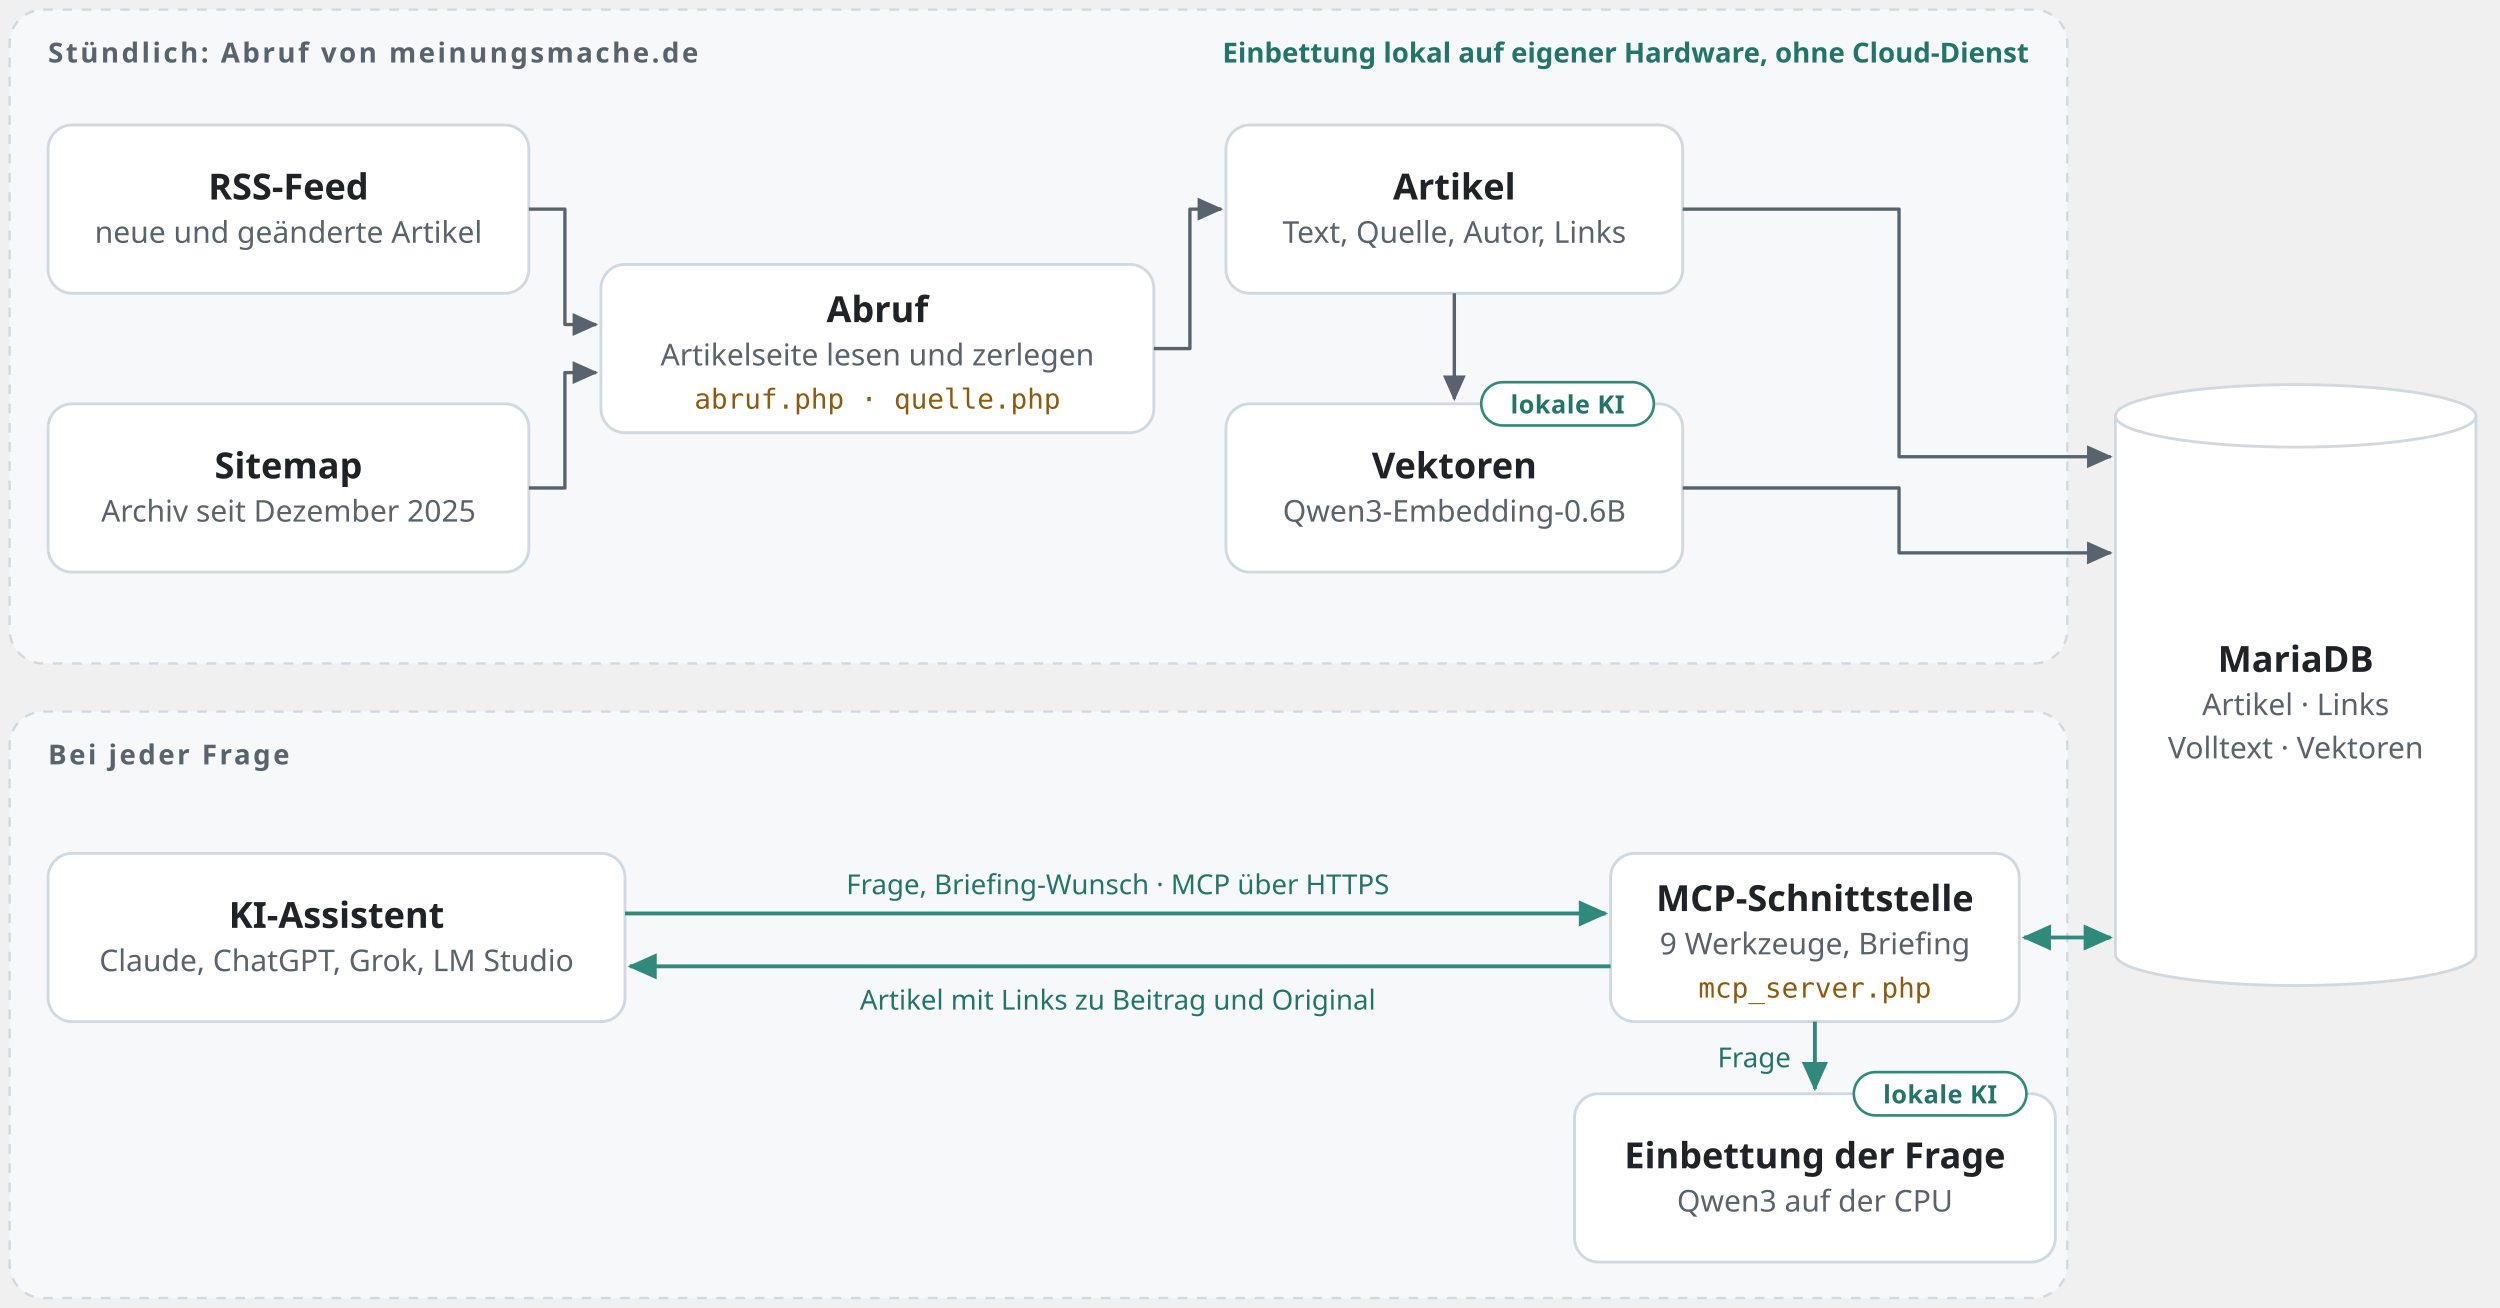
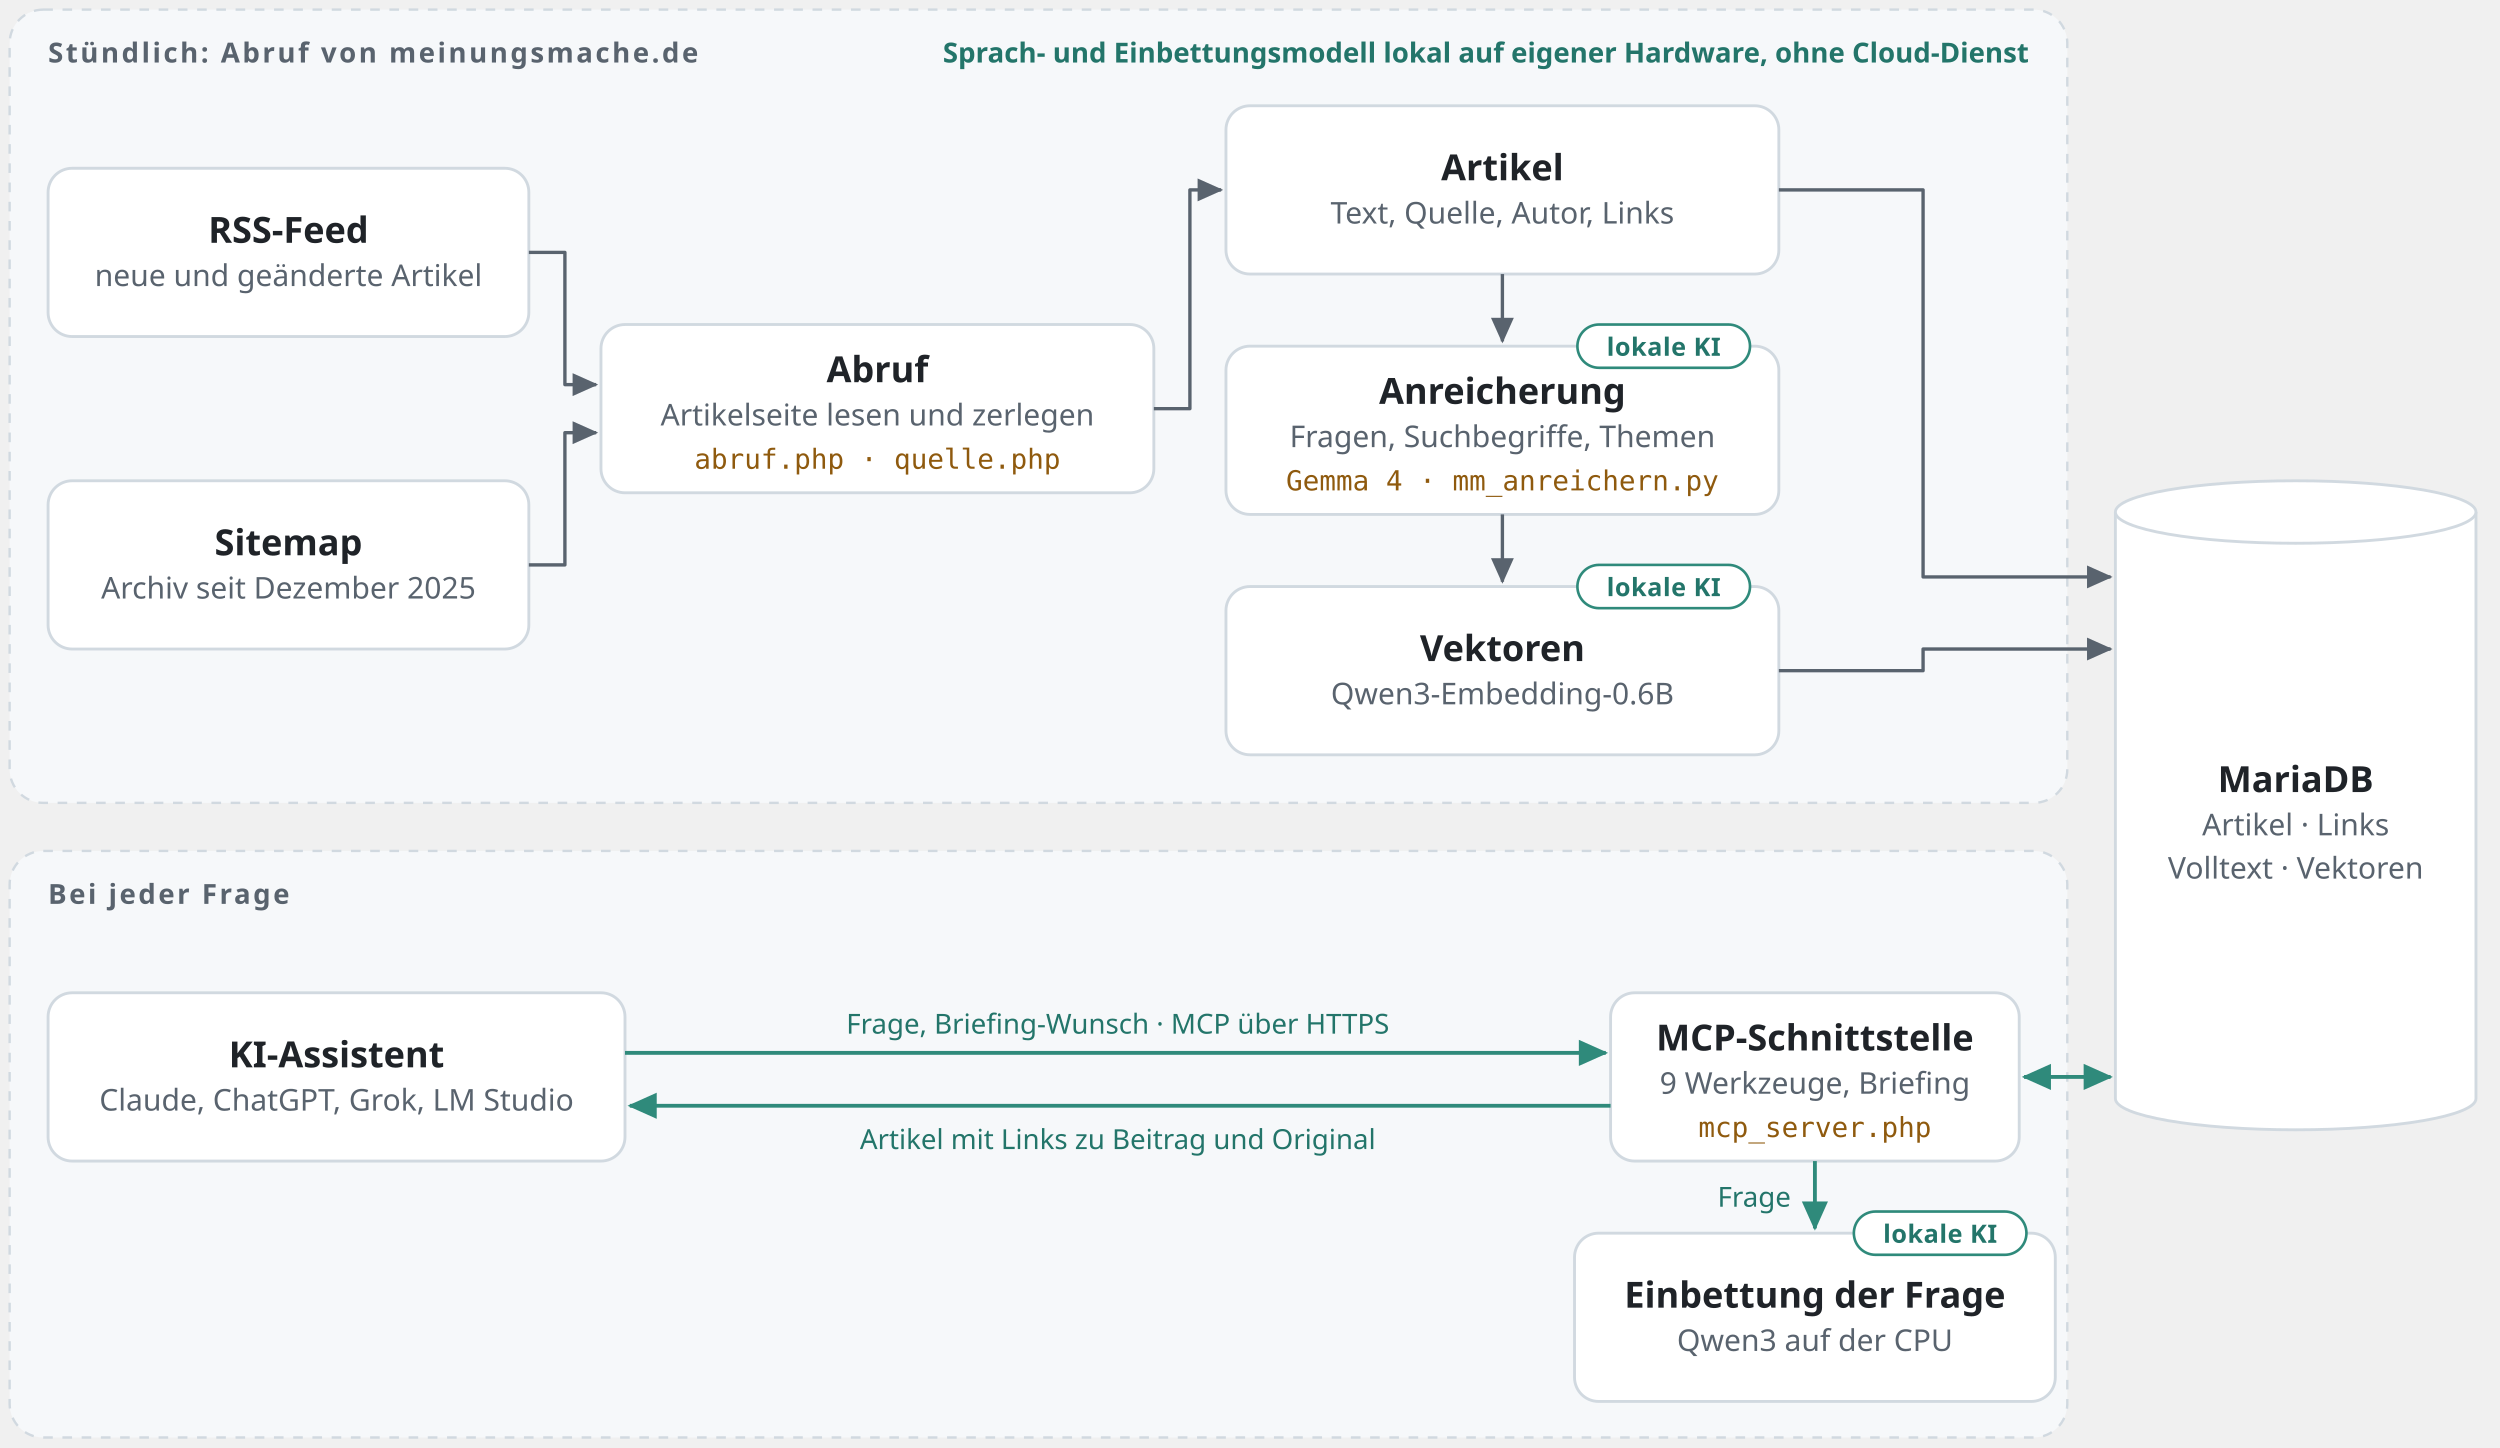
- <svg xmlns="http://www.w3.org/2000/svg" viewBox="0 0 1040 544" class="d-quer" role="img" aria-labelledby="dq-titel dq-text">
+ <svg xmlns="http://www.w3.org/2000/svg" viewBox="0 0 1040 602" class="d-quer" role="img" aria-labelledby="dq-titel dq-text">
  <style>
.d-bahn{fill:#f6f8fa;stroke:#d1d9e0;stroke-dasharray:4 4}
.d-bahntitel{fill:#59636e;font-size:11.5px;font-weight:600;letter-spacing:.09em;text-transform:uppercase}
.d-kasten{fill:#ffffff;stroke:#d1d9e0;stroke-width:1.2}
.d-t{fill:#1f2328;font-size:15px;font-weight:600}
.d-d{fill:#59636e;font-size:12.5px}
.d-f{fill:#8f5a0e;font-size:11.5px;font-family:ui-monospace,SFMono-Regular,"Cascadia Mono",Consolas,monospace}
.d-p{fill:none;stroke:#59636e;stroke-width:1.4;stroke-linejoin:round}
.d-p.b{stroke:#2f8a7b;stroke-width:1.6}
.d-s{fill:#59636e}.d-s.b{fill:#2f8a7b}
.d-l{fill:#59636e;font-size:11.5px}.d-l.b{fill:#23756a}
.d-chip{fill:#ffffff;stroke:#2f8a7b;stroke-width:1.1}
.d-chiptext{fill:#23756a;font-size:10.5px;font-weight:600;letter-spacing:.02em}
.d-hinweis{fill:#23756a;font-size:11.5px;font-weight:600}
text{font-family:-apple-system,BlinkMacSystemFont,"Segoe UI","Noto Sans",Helvetica,Arial,sans-serif}</style>
  <defs>
    <marker id="dq-s" viewBox="0 0 8 8" refX="7" refY="4" markerWidth="8" markerHeight="8" orient="auto-start-reverse">
      <path class="d-s" d="M0,0.6 L7.6,4 L0,7.4 z" />
    </marker>
    <marker id="dq-sb" viewBox="0 0 8 8" refX="7" refY="4" markerWidth="8" markerHeight="8" orient="auto-start-reverse">
      <path class="d-s b" d="M0,0.6 L7.6,4 L0,7.4 z" />
    </marker>
  </defs>
-   <rect class="d-bahn" x="4" y="4" width="856" height="272" rx="14" />
+   <rect class="d-bahn" x="4" y="4" width="856" height="330" rx="14" />
  <text class="d-bahntitel" x="20" y="26">Stündlich: Abruf von meinungsmache.de</text>
-   <rect class="d-kasten" x="20" y="52" width="200" height="70" rx="10" />
-   <text class="d-t" x="120" y="83" text-anchor="middle">RSS-Feed</text>
-   <text class="d-d" x="120" y="101" text-anchor="middle">neue und geänderte Artikel</text>
-   <rect class="d-kasten" x="20" y="168" width="200" height="70" rx="10" />
-   <text class="d-t" x="120" y="199" text-anchor="middle">Sitemap</text>
-   <text class="d-d" x="120" y="217" text-anchor="middle">Archiv seit Dezember 2025</text>
-   <rect class="d-kasten" x="250" y="110" width="230" height="70" rx="10" />
-   <text class="d-t" x="365" y="134" text-anchor="middle">Abruf</text>
-   <text class="d-d" x="365" y="152" text-anchor="middle">Artikelseite lesen und zerlegen</text>
-   <text class="d-f" x="365" y="170" text-anchor="middle">abruf.php · quelle.php</text>
-   <rect class="d-kasten" x="510" y="52" width="190" height="70" rx="10" />
-   <text class="d-t" x="605" y="83" text-anchor="middle">Artikel</text>
-   <text class="d-d" x="605" y="101" text-anchor="middle">Text, Quelle, Autor, Links</text>
-   <rect class="d-kasten" x="510" y="168" width="190" height="70" rx="10" />
-   <text class="d-t" x="605" y="199" text-anchor="middle">Vektoren</text>
-   <text class="d-d" x="605" y="217" text-anchor="middle">Qwen3-Embedding-0.6B</text>
-   <rect class="d-chip" x="616.2" y="159" width="71.8" height="18" rx="9" />
-   <text class="d-chiptext" x="652.1" y="172" text-anchor="middle">lokale KI</text>
-   <text class="d-hinweis" x="844" y="26" text-anchor="end">Einbettung lokal auf eigener Hardware, ohne Cloud-Dienst</text>
-   <path class="d-kasten" d="M880,173 v224 a75,13 0 0 0 150,0 v-224" />
-   <ellipse class="d-kasten" cx="955" cy="173" rx="75" ry="13" />
-   <text class="d-t" x="955" y="279.5" text-anchor="middle">MariaDB</text>
-   <text class="d-d" x="955" y="297.5" text-anchor="middle">Artikel · Links</text>
-   <text class="d-d" x="955" y="315.5" text-anchor="middle">Volltext · Vektoren</text>
-   <polyline class="d-p" points="220,87 235,87 235,135 248,135" marker-end="url(#dq-s)" />
-   <polyline class="d-p" points="220,203 235,203 235,155 248,155" marker-end="url(#dq-s)" />
-   <polyline class="d-p" points="480,145 495,145 495,87 508,87" marker-end="url(#dq-s)" />
-   <polyline class="d-p" points="605,122 605,166" marker-end="url(#dq-s)" />
-   <polyline class="d-p" points="700,87 790,87 790,190 878,190" marker-end="url(#dq-s)" />
-   <polyline class="d-p" points="700,203 790,203 790,230 878,230" marker-end="url(#dq-s)" />
-   <rect class="d-bahn" x="4" y="296" width="856" height="244" rx="14" />
-   <text class="d-bahntitel" x="20" y="318">Bei jeder Frage</text>
-   <rect class="d-kasten" x="20" y="355" width="240" height="70" rx="10" />
-   <text class="d-t" x="140" y="386" text-anchor="middle">KI-Assistent</text>
-   <text class="d-d" x="140" y="404" text-anchor="middle">Claude, ChatGPT, Grok, LM Studio</text>
-   <rect class="d-kasten" x="670" y="355" width="170" height="70" rx="10" />
-   <text class="d-t" x="755" y="379" text-anchor="middle">MCP-Schnittstelle</text>
-   <text class="d-d" x="755" y="397" text-anchor="middle">9 Werkzeuge, Briefing</text>
-   <text class="d-f" x="755" y="415" text-anchor="middle">mcp_server.php</text>
-   <rect class="d-kasten" x="655" y="455" width="200" height="70" rx="10" />
-   <text class="d-t" x="755" y="486" text-anchor="middle">Einbettung der Frage</text>
-   <text class="d-d" x="755" y="504" text-anchor="middle">Qwen3 auf der CPU</text>
-   <rect class="d-chip" x="771.2" y="446" width="71.8" height="18" rx="9" />
-   <text class="d-chiptext" x="807.1" y="459" text-anchor="middle">lokale KI</text>
-   <polyline class="d-p b" points="260,380 668,380" marker-end="url(#dq-sb)" />
-   <polyline class="d-p b" points="670,402 262,402" marker-end="url(#dq-sb)" />
-   <text class="d-l b" x="465" y="372" text-anchor="middle">Frage, Briefing-Wunsch · MCP über HTTPS</text>
-   <text class="d-l b" x="465" y="420" text-anchor="middle">Artikel mit Links zu Beitrag und Original</text>
-   <polyline class="d-p b" points="842,390 878,390" marker-end="url(#dq-sb)" marker-start="url(#dq-sb)" />
-   <polyline class="d-p b" points="755,425 755,453" marker-end="url(#dq-sb)" />
-   <text class="d-l b" x="745" y="444" text-anchor="end">Frage</text>
+   <rect class="d-kasten" x="20" y="70" width="200" height="70" rx="10" />
+   <text class="d-t" x="120" y="101" text-anchor="middle">RSS-Feed</text>
+   <text class="d-d" x="120" y="119" text-anchor="middle">neue und geänderte Artikel</text>
+   <rect class="d-kasten" x="20" y="200" width="200" height="70" rx="10" />
+   <text class="d-t" x="120" y="231" text-anchor="middle">Sitemap</text>
+   <text class="d-d" x="120" y="249" text-anchor="middle">Archiv seit Dezember 2025</text>
+   <rect class="d-kasten" x="250" y="135" width="230" height="70" rx="10" />
+   <text class="d-t" x="365" y="159" text-anchor="middle">Abruf</text>
+   <text class="d-d" x="365" y="177" text-anchor="middle">Artikelseite lesen und zerlegen</text>
+   <text class="d-f" x="365" y="195" text-anchor="middle">abruf.php · quelle.php</text>
+   <rect class="d-kasten" x="510" y="44" width="230" height="70" rx="10" />
+   <text class="d-t" x="625" y="75" text-anchor="middle">Artikel</text>
+   <text class="d-d" x="625" y="93" text-anchor="middle">Text, Quelle, Autor, Links</text>
+   <rect class="d-kasten" x="510" y="144" width="230" height="70" rx="10" />
+   <text class="d-t" x="625" y="168" text-anchor="middle">Anreicherung</text>
+   <text class="d-d" x="625" y="186" text-anchor="middle">Fragen, Suchbegriffe, Themen</text>
+   <text class="d-f" x="625" y="204" text-anchor="middle">Gemma 4 · mm_anreichern.py</text>
+   <rect class="d-kasten" x="510" y="244" width="230" height="70" rx="10" />
+   <text class="d-t" x="625" y="275" text-anchor="middle">Vektoren</text>
+   <text class="d-d" x="625" y="293" text-anchor="middle">Qwen3-Embedding-0.6B</text>
+   <rect class="d-chip" x="656.2" y="135" width="71.8" height="18" rx="9" />
+   <text class="d-chiptext" x="692.1" y="148" text-anchor="middle">lokale KI</text>
+   <rect class="d-chip" x="656.2" y="235" width="71.8" height="18" rx="9" />
+   <text class="d-chiptext" x="692.1" y="248" text-anchor="middle">lokale KI</text>
+   <text class="d-hinweis" x="844" y="26" text-anchor="end">Sprach- und Einbettungsmodell lokal auf eigener Hardware, ohne Cloud-Dienst</text>
+   <path class="d-kasten" d="M880,213 v244 a75,13 0 0 0 150,0 v-244" />
+   <ellipse class="d-kasten" cx="955" cy="213" rx="75" ry="13" />
+   <text class="d-t" x="955" y="329.5" text-anchor="middle">MariaDB</text>
+   <text class="d-d" x="955" y="347.5" text-anchor="middle">Artikel · Links</text>
+   <text class="d-d" x="955" y="365.5" text-anchor="middle">Volltext · Vektoren</text>
+   <polyline class="d-p" points="220,105 235,105 235,160 248,160" marker-end="url(#dq-s)" />
+   <polyline class="d-p" points="220,235 235,235 235,180 248,180" marker-end="url(#dq-s)" />
+   <polyline class="d-p" points="480,170 495,170 495,79 508,79" marker-end="url(#dq-s)" />
+   <polyline class="d-p" points="625,114 625,142" marker-end="url(#dq-s)" />
+   <polyline class="d-p" points="625,214 625,242" marker-end="url(#dq-s)" />
+   <polyline class="d-p" points="740,79 800,79 800,240 878,240" marker-end="url(#dq-s)" />
+   <polyline class="d-p" points="740,279 800,279 800,270 878,270" marker-end="url(#dq-s)" />
+   <rect class="d-bahn" x="4" y="354" width="856" height="244" rx="14" />
+   <text class="d-bahntitel" x="20" y="376">Bei jeder Frage</text>
+   <rect class="d-kasten" x="20" y="413" width="240" height="70" rx="10" />
+   <text class="d-t" x="140" y="444" text-anchor="middle">KI-Assistent</text>
+   <text class="d-d" x="140" y="462" text-anchor="middle">Claude, ChatGPT, Grok, LM Studio</text>
+   <rect class="d-kasten" x="670" y="413" width="170" height="70" rx="10" />
+   <text class="d-t" x="755" y="437" text-anchor="middle">MCP-Schnittstelle</text>
+   <text class="d-d" x="755" y="455" text-anchor="middle">9 Werkzeuge, Briefing</text>
+   <text class="d-f" x="755" y="473" text-anchor="middle">mcp_server.php</text>
+   <rect class="d-kasten" x="655" y="513" width="200" height="70" rx="10" />
+   <text class="d-t" x="755" y="544" text-anchor="middle">Einbettung der Frage</text>
+   <text class="d-d" x="755" y="562" text-anchor="middle">Qwen3 auf der CPU</text>
+   <rect class="d-chip" x="771.2" y="504" width="71.8" height="18" rx="9" />
+   <text class="d-chiptext" x="807.1" y="517" text-anchor="middle">lokale KI</text>
+   <polyline class="d-p b" points="260,438 668,438" marker-end="url(#dq-sb)" />
+   <polyline class="d-p b" points="670,460 262,460" marker-end="url(#dq-sb)" />
+   <text class="d-l b" x="465" y="430" text-anchor="middle">Frage, Briefing-Wunsch · MCP über HTTPS</text>
+   <text class="d-l b" x="465" y="478" text-anchor="middle">Artikel mit Links zu Beitrag und Original</text>
+   <polyline class="d-p b" points="842,448 878,448" marker-end="url(#dq-sb)" marker-start="url(#dq-sb)" />
+   <polyline class="d-p b" points="755,483 755,511" marker-end="url(#dq-sb)" />
+   <text class="d-l b" x="745" y="502" text-anchor="end">Frage</text>
</svg>
